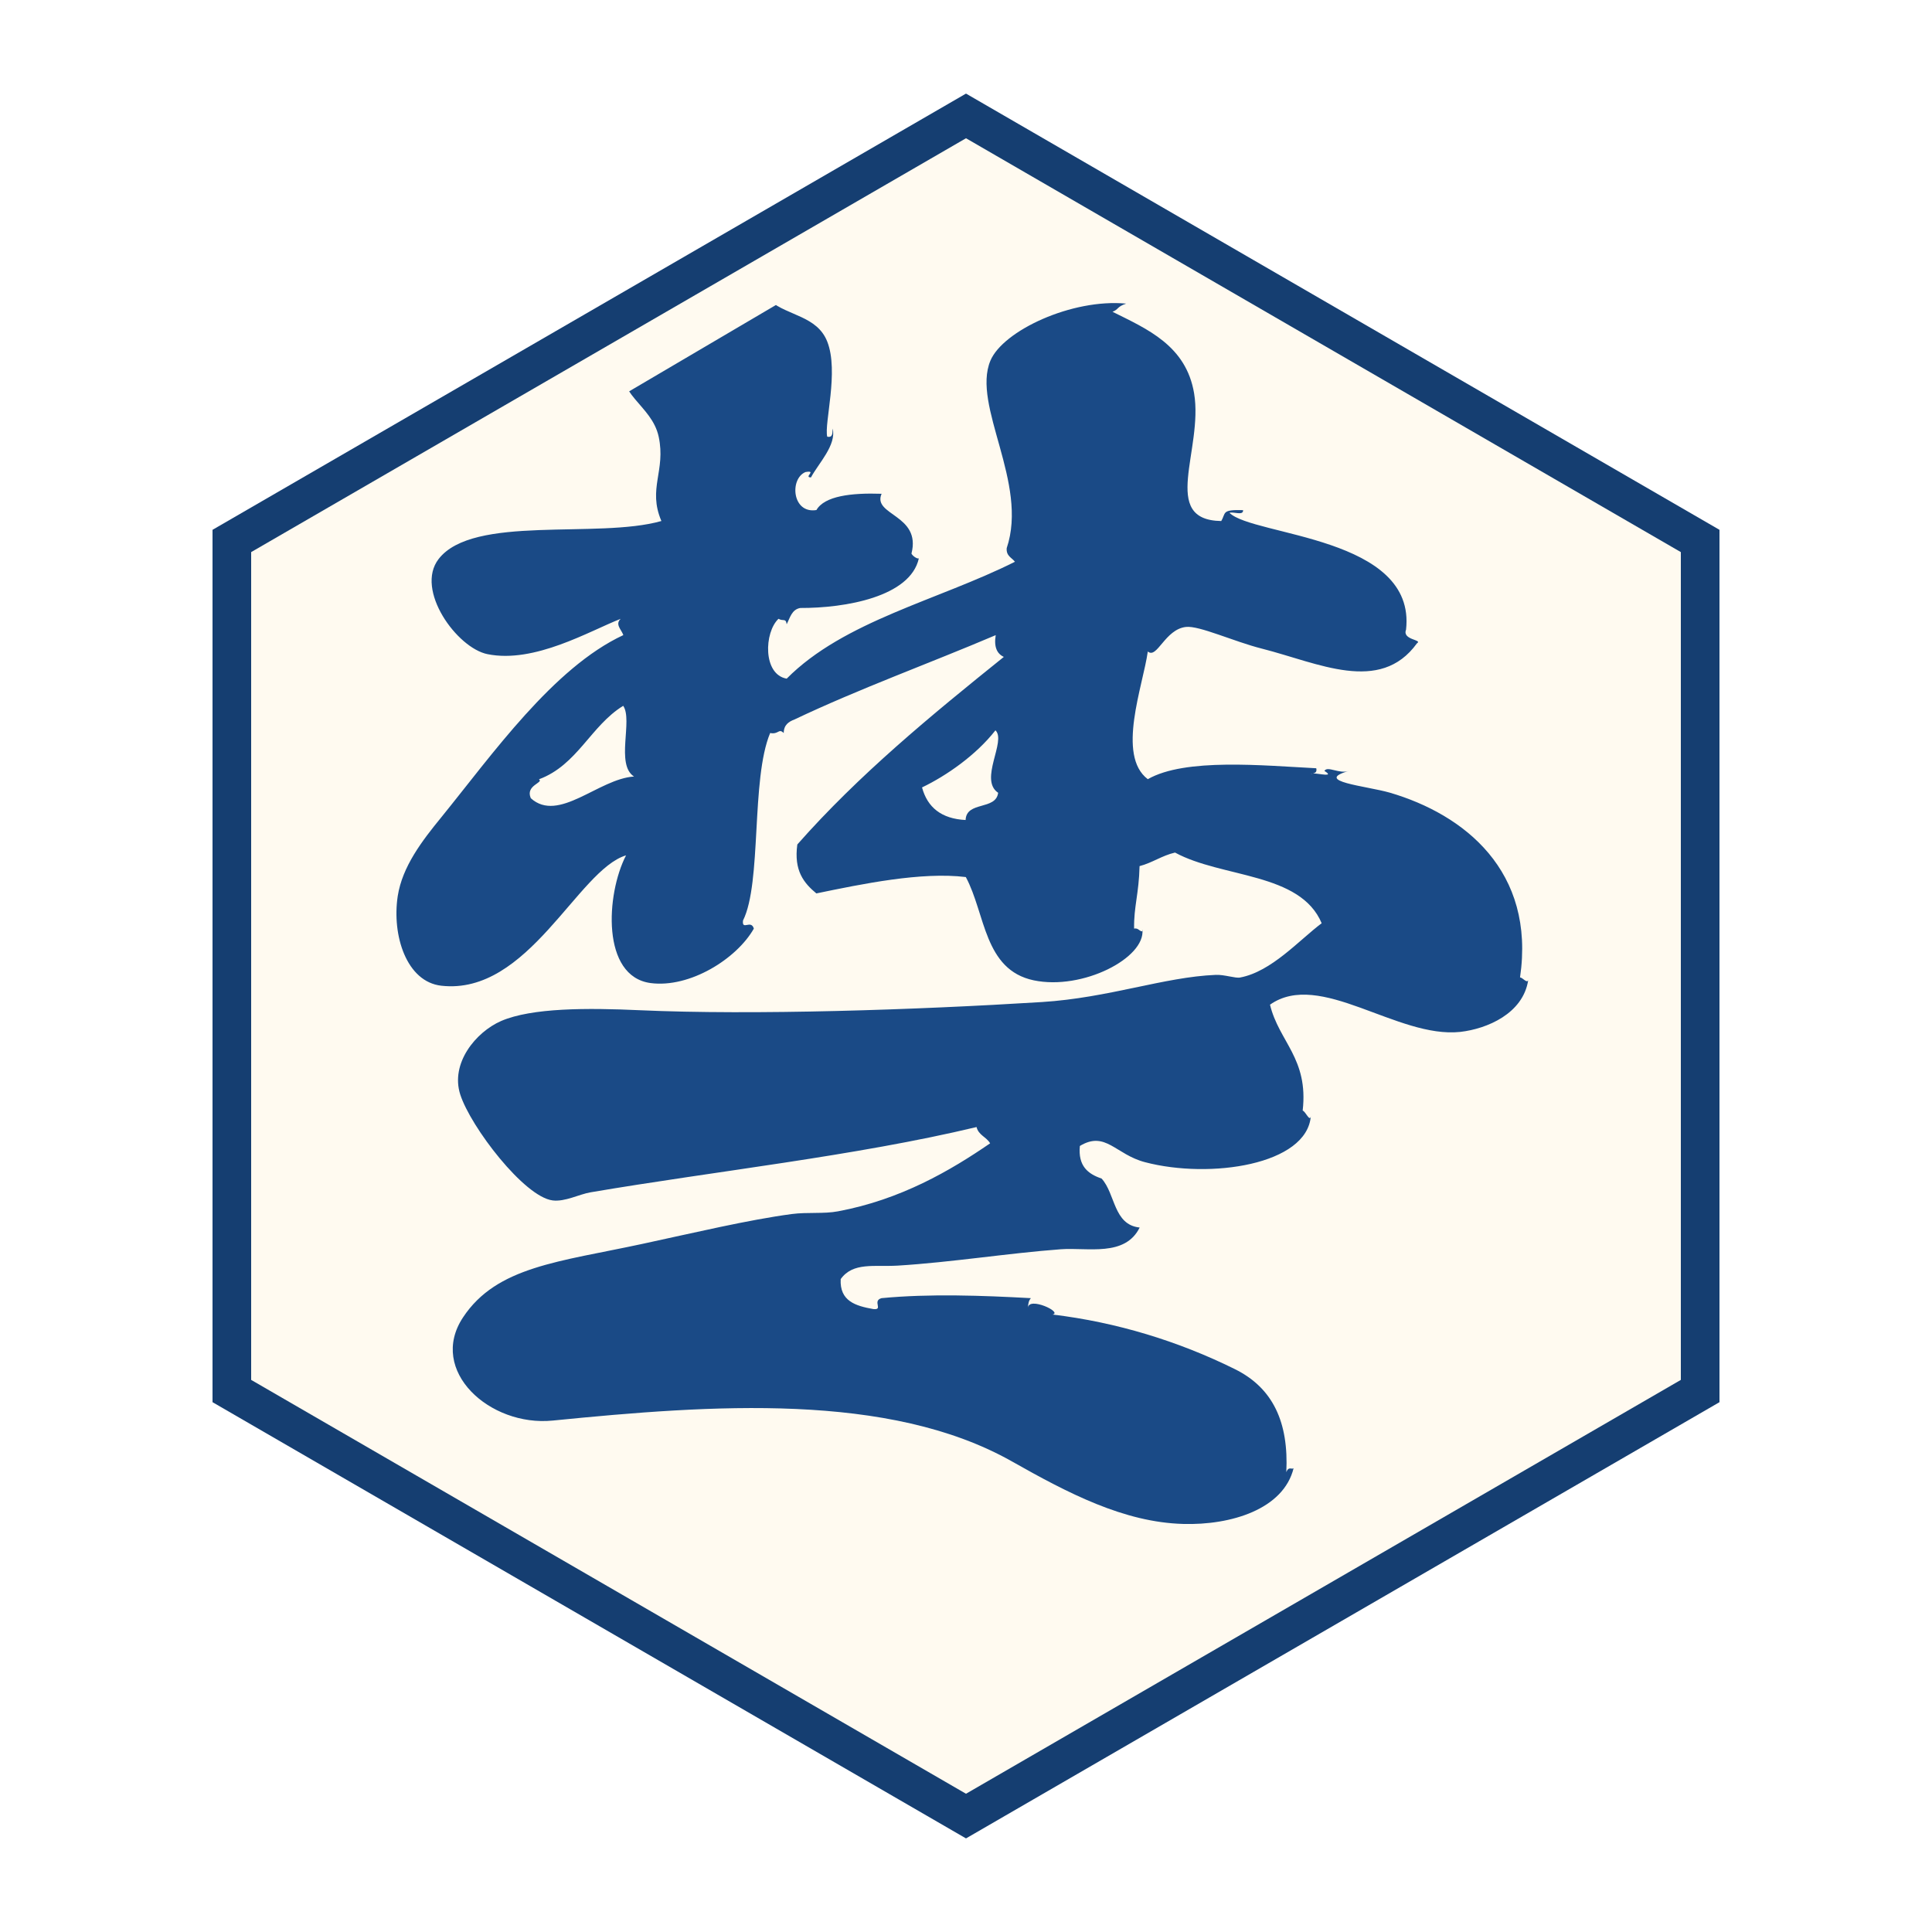
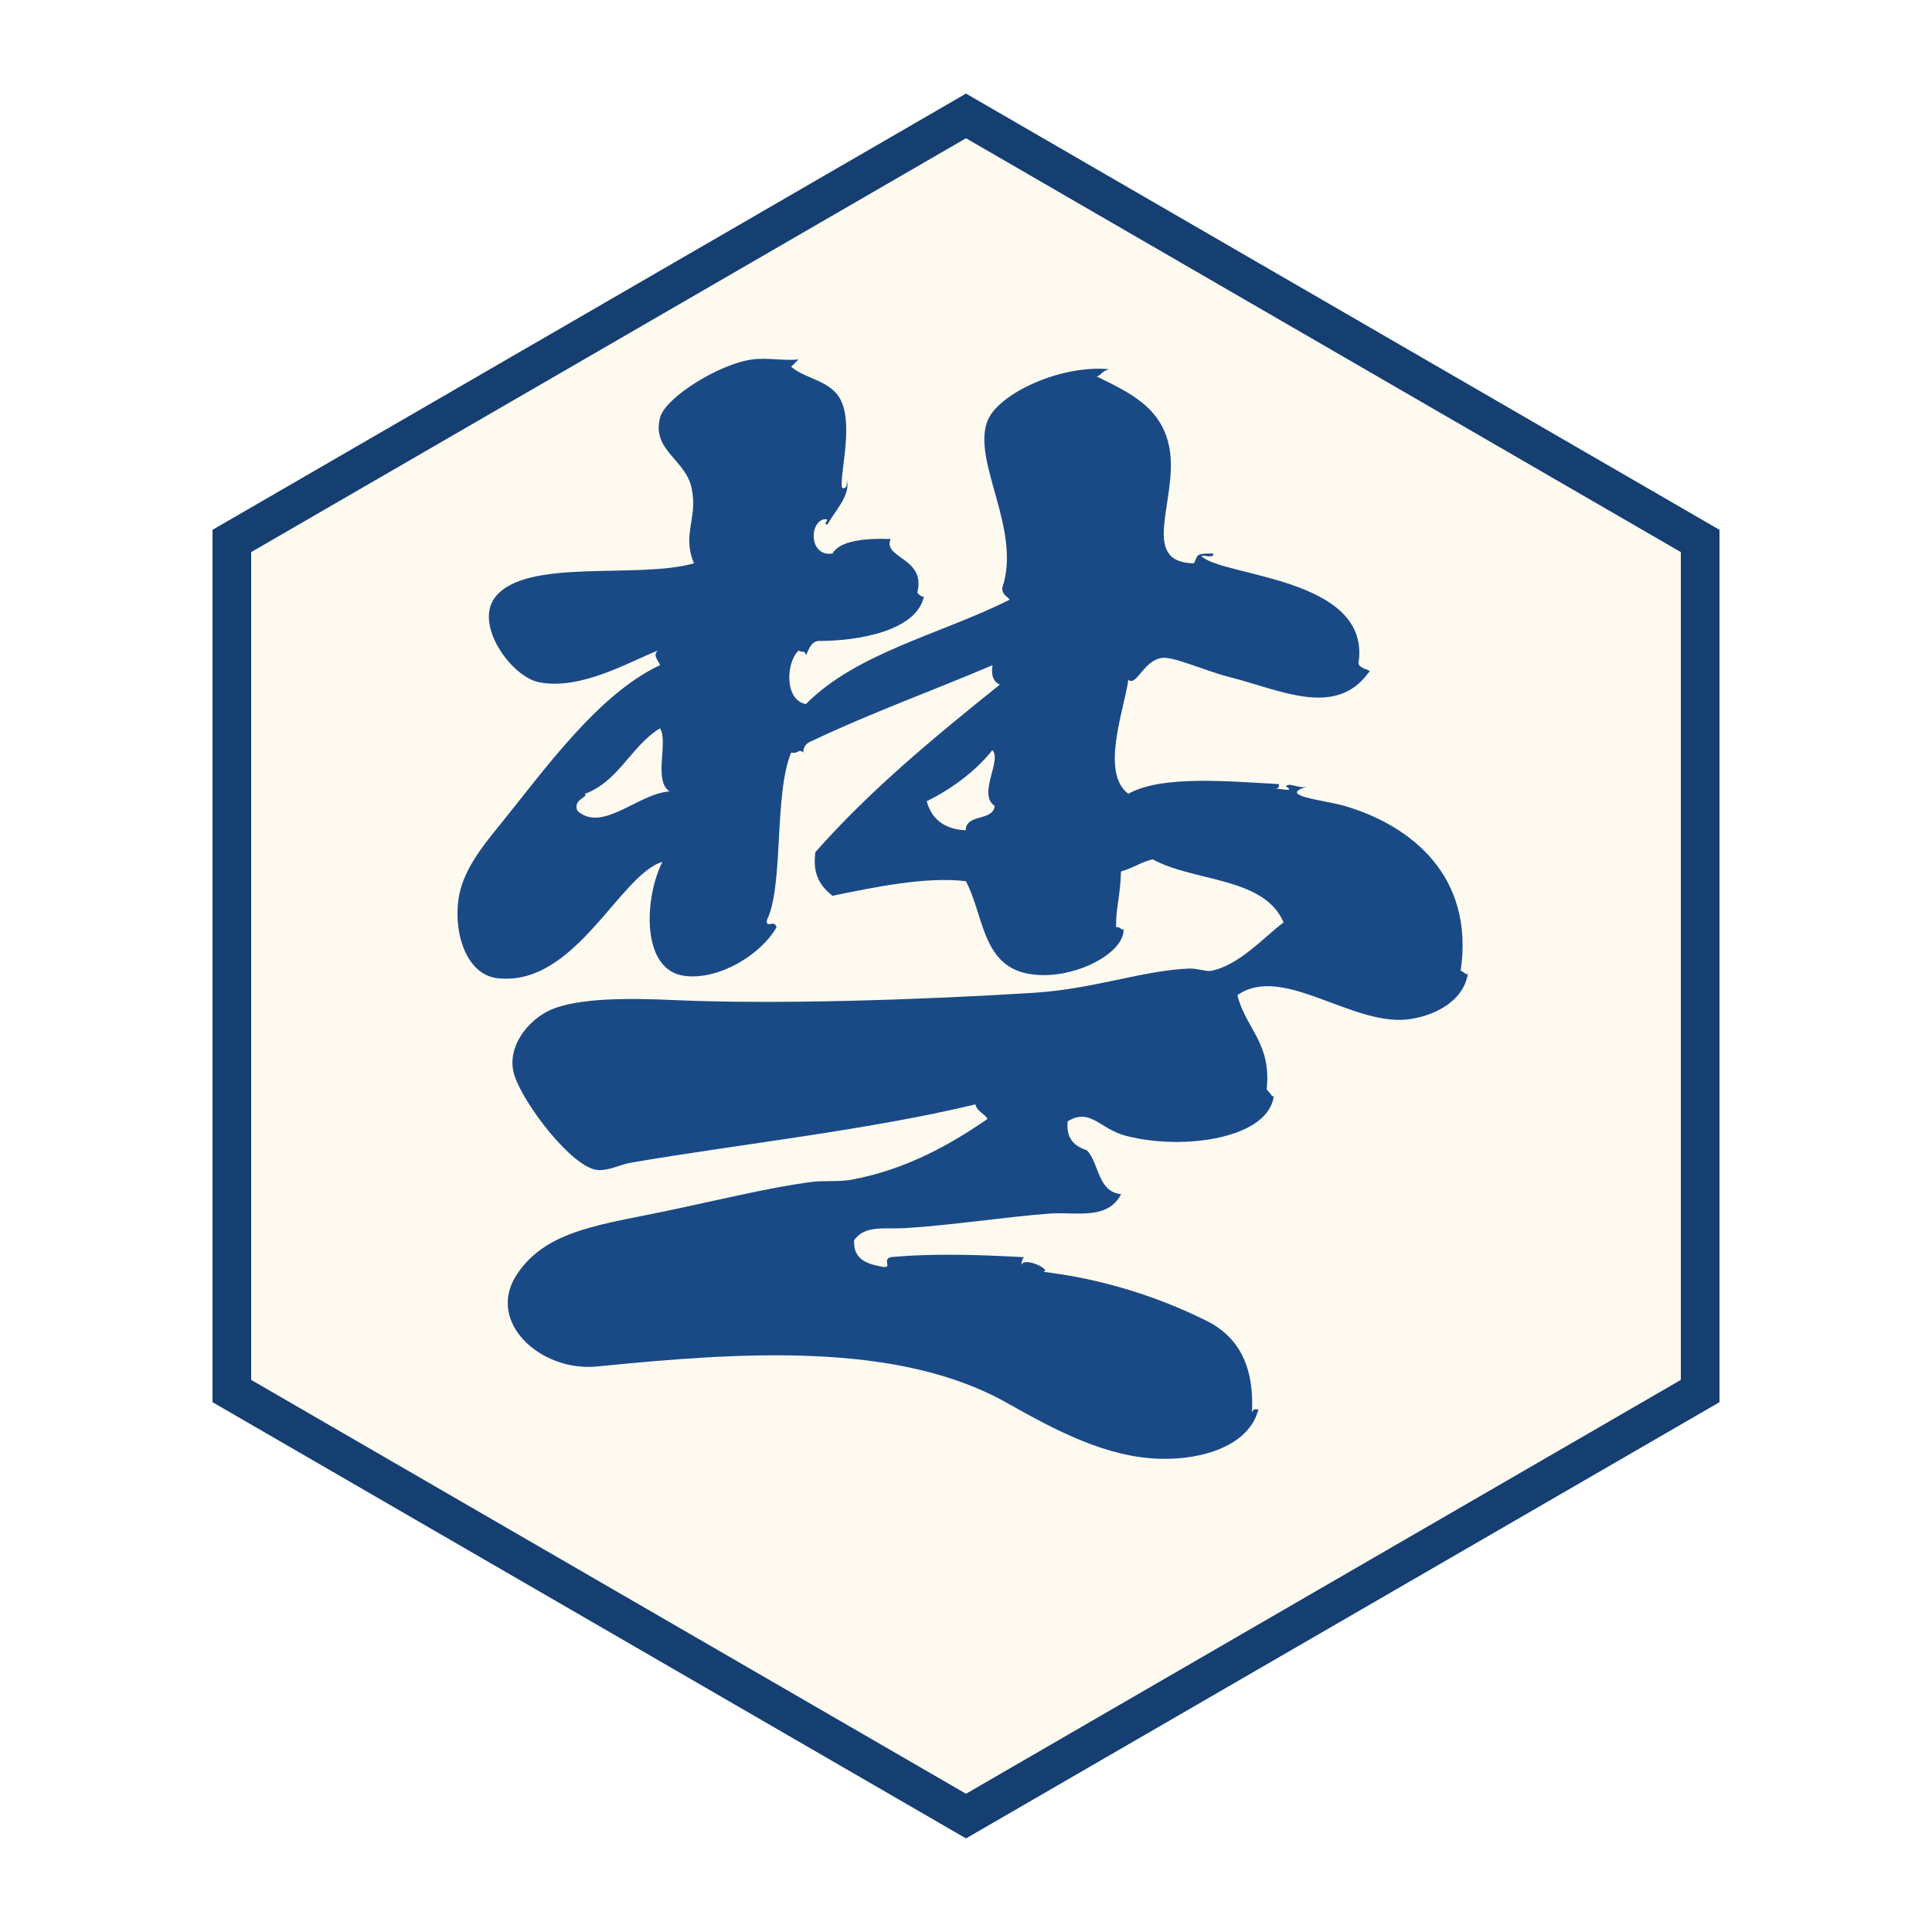
<svg xmlns="http://www.w3.org/2000/svg" viewBox="0 0 100 100" width="256" height="256">
-   <defs>
-     <clipPath id="piece-clip">
-       <polygon points="50,10 84,30 84,70 50,90 16,70 16,30" />
-     </clipPath>
-   </defs>
  <polygon points="50,6 88,28 88,72 50,94 12,72 12,28" fill="#fffaf0" stroke="#153e71" stroke-width="2" />
-   <g clip-path="url(#piece-clip)">
-     <g transform="translate(50 50) translate(0 3.000) scale(1.12) translate(-326.018 -613.671)">
-       <path d="M342.037,602.1c-0.039,0-0.068,0.004-0.09,0.016C341.977,602.109,342.006,602.109,342.037,602.1z      M328.885,626.787c0.021-0.529,1.619,0.205,1.133,0.313c2.957,0.355,5.813,1.23,8.412,2.516c1.785,0.875,2.504,2.475,2.391,4.771     c0.109-0.301,0.266-0.1,0.338-0.191c-0.463,1.9-2.893,2.646-5.107,2.581c-2.734-0.075-5.311-1.418-7.912-2.89     c-5.688-3.211-13.854-2.621-21.223-1.887c-2.906,0.291-5.778-2.303-4.142-4.771c1.56-2.354,4.437-2.563,8.29-3.395     c2.365-0.508,4.877-1.109,6.904-1.379c0.725-0.095,1.473,0,2.133-0.125c2.896-0.539,5.203-1.886,7.031-3.143     c-0.166-0.291-0.539-0.377-0.627-0.752c-5.586,1.338-12.15,2.047-17.836,3.016c-0.527,0.088-1.182,0.447-1.755,0.375     c-1.313-0.162-3.787-3.395-4.27-4.895c-0.462-1.444,0.714-2.881,1.885-3.395c1.419-0.615,4-0.611,6.402-0.5     c5.268,0.236,12.789-0.016,18.584-0.377c3.107-0.195,5.654-1.158,8.039-1.256c0.396-0.02,0.916,0.166,1.129,0.122     c1.453-0.271,2.729-1.728,3.771-2.509c-0.992-2.359-4.611-2.086-6.777-3.266c-0.609,0.141-1.039,0.469-1.639,0.627     c-0.029,1.272-0.271,1.885-0.252,2.885c0.205-0.033,0.223,0.121,0.377,0.129c-0.004-0.029,0-0.057,0.006-0.086     c0.152,1.313-2.764,2.822-5.021,2.35c-2.307-0.486-2.227-3.078-3.139-4.773c-2.053-0.252-4.787,0.318-6.908,0.756     c-0.574-0.477-1.047-1.047-0.879-2.262c2.848-3.229,6.178-5.963,9.543-8.668c-0.313-0.146-0.465-0.453-0.375-1.006     c-3.086,1.313-6.313,2.479-9.293,3.895c-0.275,0.104-0.5,0.252-0.504,0.629c-0.236-0.234-0.229,0.076-0.627,0     c-0.895,2.139-0.379,6.916-1.254,8.664c-0.059,0.486,0.375-0.063,0.5,0.375c-0.799,1.406-2.969,2.754-4.771,2.516     c-2.283-0.305-2.063-4.107-1.135-5.902c-2.234,0.67-4.515,6.479-8.536,6.025c-1.607-0.18-2.291-2.32-2.015-4.143     c0.215-1.369,1.12-2.547,2.015-3.643c2.351-2.896,5.176-6.912,8.411-8.418c-0.088-0.256-0.396-0.496-0.122-0.752     c-1.444,0.563-3.979,2.072-6.155,1.633c-1.415-0.285-3.359-2.971-2.261-4.395c1.59-2.063,7.342-0.92,10.297-1.758     c-0.643-1.504,0.213-2.318-0.125-3.895c-0.324-1.504-2.068-1.939-1.635-3.643c0.268-1.043,3.064-2.787,4.771-3.014     c0.771-0.104,1.615,0.078,2.393,0c-0.123,0.129-0.248,0.252-0.379,0.377c0.813,0.691,2.17,0.695,2.639,1.881     c0.551,1.39-0.15,3.791,0,4.396c0.27,0.057,0.236-0.18,0.252-0.375c0.18,0.766-0.654,1.604-1.004,2.258     c-0.355,0,0.299-0.344-0.254-0.248c-0.742,0.311-0.619,1.936,0.506,1.756c0.375-0.65,1.607-0.799,3.012-0.752     c-0.438,1.004,1.844,0.953,1.381,2.762c0.035,0.091,0.24,0.252,0.34,0.225c-0.395,1.775-3.396,2.299-5.48,2.291     c-0.393,0.07-0.473,0.453-0.627,0.752c-0.039-0.299-0.169-0.125-0.378-0.252c-0.666,0.627-0.729,2.575,0.378,2.766     c2.646-2.668,7.01-3.625,10.549-5.402c-0.145-0.191-0.41-0.262-0.381-0.629c1.018-3.021-1.625-6.582-0.753-8.664     c0.579-1.381,3.763-2.875,6.274-2.637c-0.44,0.148-0.334,0.262-0.631,0.377c1.604,0.799,3.402,1.561,3.771,3.771     c0.433,2.605-1.61,5.854,1.253,5.9c0.227-0.379,0-0.533,1.01-0.504c0.021,0.273-0.449,0.058-0.629,0.125     c1.094,1.082,8.65,1.084,8.16,5.402c-0.188,0.484,0.79,0.453,0.504,0.629c-1.709,2.363-4.568,0.904-7.16,0.246     c-1.313-0.332-2.898-1.072-3.513-1.004c-0.974,0.105-1.339,1.5-1.765,1.135c-0.221,1.582-1.457,4.803,0,5.901     c1.729-0.991,5.344-0.63,7.785-0.505c0.037,0.166-0.043,0.219-0.15,0.238c0.296,0.004,1.016,0.188,0.527-0.115     c0.141-0.248,0.68,0.154,1.131,0c-1.68,0.48,0.801,0.693,1.888,1.004c3.438,1.006,6.743,3.617,6.021,8.541     c0.115-0.004,0.309,0.281,0.377,0.128c-0.236,1.538-1.897,2.247-3.139,2.388c-2.914,0.313-6.486-2.883-8.793-1.258     c0.416,1.719,1.787,2.482,1.51,4.896c0.123,0.021,0.338,0.553,0.377,0.252c-0.176,2.252-4.65,2.92-7.656,2.133     c-1.371-0.355-1.828-1.469-3.018-0.752c-0.09,0.93,0.377,1.295,1.004,1.506c0.643,0.701,0.543,2.139,1.76,2.264     c-0.678,1.367-2.396,0.914-3.645,1.004c-2.406,0.178-5.059,0.604-7.535,0.756c-1.086,0.063-2.066-0.172-2.637,0.623     c-0.053,1.018,0.689,1.24,1.508,1.385c0.482,0.052-0.064-0.375,0.377-0.504c2.213-0.213,4.672-0.123,6.906,0     C328.922,626.447,328.885,626.596,328.885,626.787z M327.504,602.988c-0.902-0.605,0.395-2.391-0.125-2.887     c-0.896,1.146-2.262,2.096-3.393,2.639c0.248,0.92,0.893,1.449,2.014,1.506C326.033,603.361,327.4,603.807,327.504,602.988z      M310.676,602.236c-0.863-0.553-0.043-2.604-0.5-3.268c-1.504,0.925-2.119,2.74-3.894,3.396c0.239,0.162-0.642,0.27-0.376,0.875     C307.191,604.4,309.039,602.34,310.676,602.236z" fill="#1a4a86" />
-     </g>
+   <g transform="translate(50 50) translate(0 2.400) scale(1.0) translate(-326.018 -613.671)">
+     <path d="M342.037,602.1c-0.039,0-0.068,0.004-0.09,0.016C341.977,602.109,342.006,602.109,342.037,602.1z      M328.885,626.787c0.021-0.529,1.619,0.205,1.133,0.313c2.957,0.355,5.813,1.23,8.412,2.516c1.785,0.875,2.504,2.475,2.391,4.771     c0.109-0.301,0.266-0.1,0.338-0.191c-0.463,1.9-2.893,2.646-5.107,2.581c-2.734-0.075-5.311-1.418-7.912-2.89     c-5.688-3.211-13.854-2.621-21.223-1.887c-2.906,0.291-5.778-2.303-4.142-4.771c1.56-2.354,4.437-2.563,8.29-3.395     c2.365-0.508,4.877-1.109,6.904-1.379c0.725-0.095,1.473,0,2.133-0.125c2.896-0.539,5.203-1.886,7.031-3.143     c-0.166-0.291-0.539-0.377-0.627-0.752c-5.586,1.338-12.15,2.047-17.836,3.016c-0.527,0.088-1.182,0.447-1.755,0.375     c-1.313-0.162-3.787-3.395-4.27-4.895c-0.462-1.444,0.714-2.881,1.885-3.395c1.419-0.615,4-0.611,6.402-0.5     c5.268,0.236,12.789-0.016,18.584-0.377c3.107-0.195,5.654-1.158,8.039-1.256c0.396-0.02,0.916,0.166,1.129,0.122     c1.453-0.271,2.729-1.728,3.771-2.509c-0.992-2.359-4.611-2.086-6.777-3.266c-0.609,0.141-1.039,0.469-1.639,0.627     c-0.029,1.272-0.271,1.885-0.252,2.885c0.205-0.033,0.223,0.121,0.377,0.129c-0.004-0.029,0-0.057,0.006-0.086     c0.152,1.313-2.764,2.822-5.021,2.35c-2.307-0.486-2.227-3.078-3.139-4.773c-2.053-0.252-4.787,0.318-6.908,0.756     c-0.574-0.477-1.047-1.047-0.879-2.262c2.848-3.229,6.178-5.963,9.543-8.668c-0.313-0.146-0.465-0.453-0.375-1.006     c-3.086,1.313-6.313,2.479-9.293,3.895c-0.275,0.104-0.5,0.252-0.504,0.629c-0.236-0.234-0.229,0.076-0.627,0     c-0.895,2.139-0.379,6.916-1.254,8.664c-0.059,0.486,0.375-0.063,0.5,0.375c-0.799,1.406-2.969,2.754-4.771,2.516     c-2.283-0.305-2.063-4.107-1.135-5.902c-2.234,0.67-4.515,6.479-8.536,6.025c-1.607-0.18-2.291-2.32-2.015-4.143     c0.215-1.369,1.12-2.547,2.015-3.643c2.351-2.896,5.176-6.912,8.411-8.418c-0.088-0.256-0.396-0.496-0.122-0.752     c-1.444,0.563-3.979,2.072-6.155,1.633c-1.415-0.285-3.359-2.971-2.261-4.395c1.59-2.063,7.342-0.92,10.297-1.758     c-0.643-1.504,0.213-2.318-0.125-3.895c-0.324-1.504-2.068-1.939-1.635-3.643c0.268-1.043,3.064-2.787,4.771-3.014     c0.771-0.104,1.615,0.078,2.393,0c-0.123,0.129-0.248,0.252-0.379,0.377c0.813,0.691,2.17,0.695,2.639,1.881     c0.551,1.39-0.15,3.791,0,4.396c0.27,0.057,0.236-0.18,0.252-0.375c0.18,0.766-0.654,1.604-1.004,2.258     c-0.355,0,0.299-0.344-0.254-0.248c-0.742,0.311-0.619,1.936,0.506,1.756c0.375-0.65,1.607-0.799,3.012-0.752     c-0.438,1.004,1.844,0.953,1.381,2.762c0.035,0.091,0.24,0.252,0.34,0.225c-0.395,1.775-3.396,2.299-5.48,2.291     c-0.393,0.07-0.473,0.453-0.627,0.752c-0.039-0.299-0.169-0.125-0.378-0.252c-0.666,0.627-0.729,2.575,0.378,2.766     c2.646-2.668,7.01-3.625,10.549-5.402c-0.145-0.191-0.41-0.262-0.381-0.629c1.018-3.021-1.625-6.582-0.753-8.664     c0.579-1.381,3.763-2.875,6.274-2.637c-0.44,0.148-0.334,0.262-0.631,0.377c1.604,0.799,3.402,1.561,3.771,3.771     c0.433,2.605-1.61,5.854,1.253,5.9c0.227-0.379,0-0.533,1.01-0.504c0.021,0.273-0.449,0.058-0.629,0.125     c1.094,1.082,8.65,1.084,8.16,5.402c-0.188,0.484,0.79,0.453,0.504,0.629c-1.709,2.363-4.568,0.904-7.16,0.246     c-1.313-0.332-2.898-1.072-3.513-1.004c-0.974,0.105-1.339,1.5-1.765,1.135c-0.221,1.582-1.457,4.803,0,5.901     c1.729-0.991,5.344-0.63,7.785-0.505c0.037,0.166-0.043,0.219-0.15,0.238c0.296,0.004,1.016,0.188,0.527-0.115     c0.141-0.248,0.68,0.154,1.131,0c-1.68,0.48,0.801,0.693,1.888,1.004c3.438,1.006,6.743,3.617,6.021,8.541     c0.115-0.004,0.309,0.281,0.377,0.128c-0.236,1.538-1.897,2.247-3.139,2.388c-2.914,0.313-6.486-2.883-8.793-1.258     c0.416,1.719,1.787,2.482,1.51,4.896c0.123,0.021,0.338,0.553,0.377,0.252c-0.176,2.252-4.65,2.92-7.656,2.133     c-1.371-0.355-1.828-1.469-3.018-0.752c-0.09,0.93,0.377,1.295,1.004,1.506c0.643,0.701,0.543,2.139,1.76,2.264     c-0.678,1.367-2.396,0.914-3.645,1.004c-2.406,0.178-5.059,0.604-7.535,0.756c-1.086,0.063-2.066-0.172-2.637,0.623     c-0.053,1.018,0.689,1.24,1.508,1.385c0.482,0.052-0.064-0.375,0.377-0.504c2.213-0.213,4.672-0.123,6.906,0     C328.922,626.447,328.885,626.596,328.885,626.787z M327.504,602.988c-0.902-0.605,0.395-2.391-0.125-2.887     c-0.896,1.146-2.262,2.096-3.393,2.639c0.248,0.92,0.893,1.449,2.014,1.506C326.033,603.361,327.4,603.807,327.504,602.988z      M310.676,602.236c-0.863-0.553-0.043-2.604-0.5-3.268c-1.504,0.925-2.119,2.74-3.894,3.396c0.239,0.162-0.642,0.27-0.376,0.875     C307.191,604.4,309.039,602.34,310.676,602.236z" fill="#1a4a86" />
  </g>
</svg>
